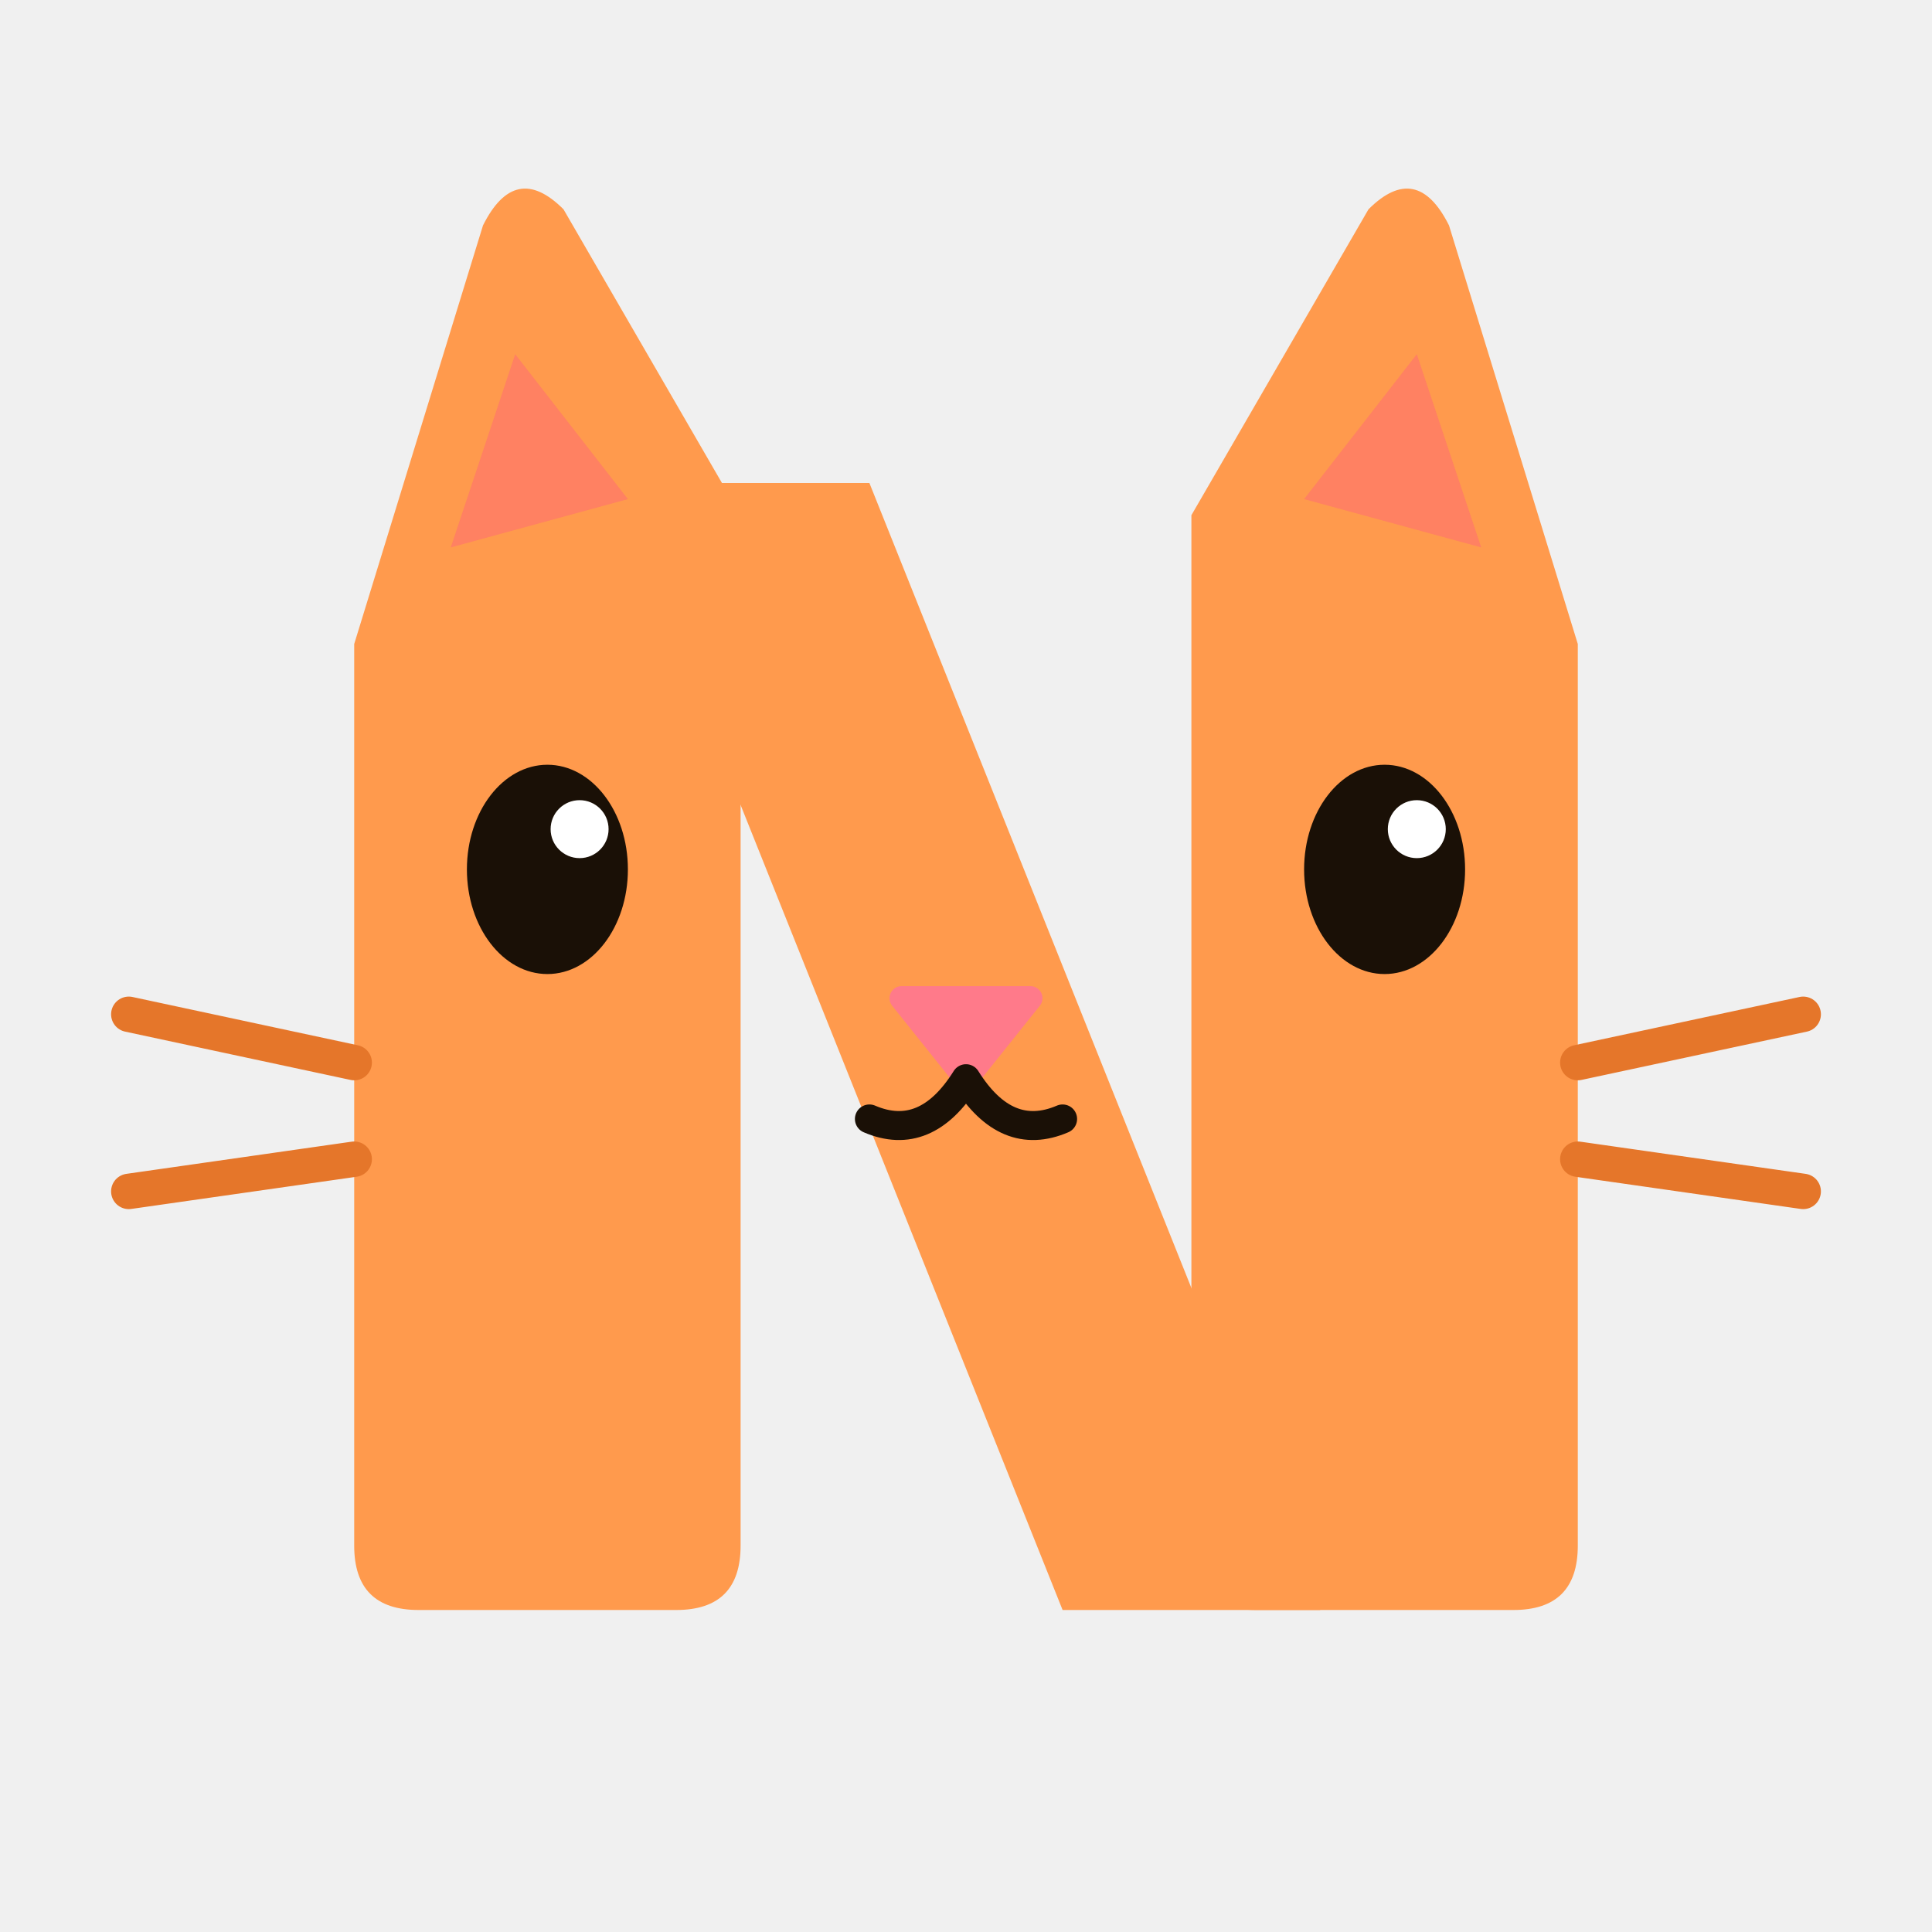
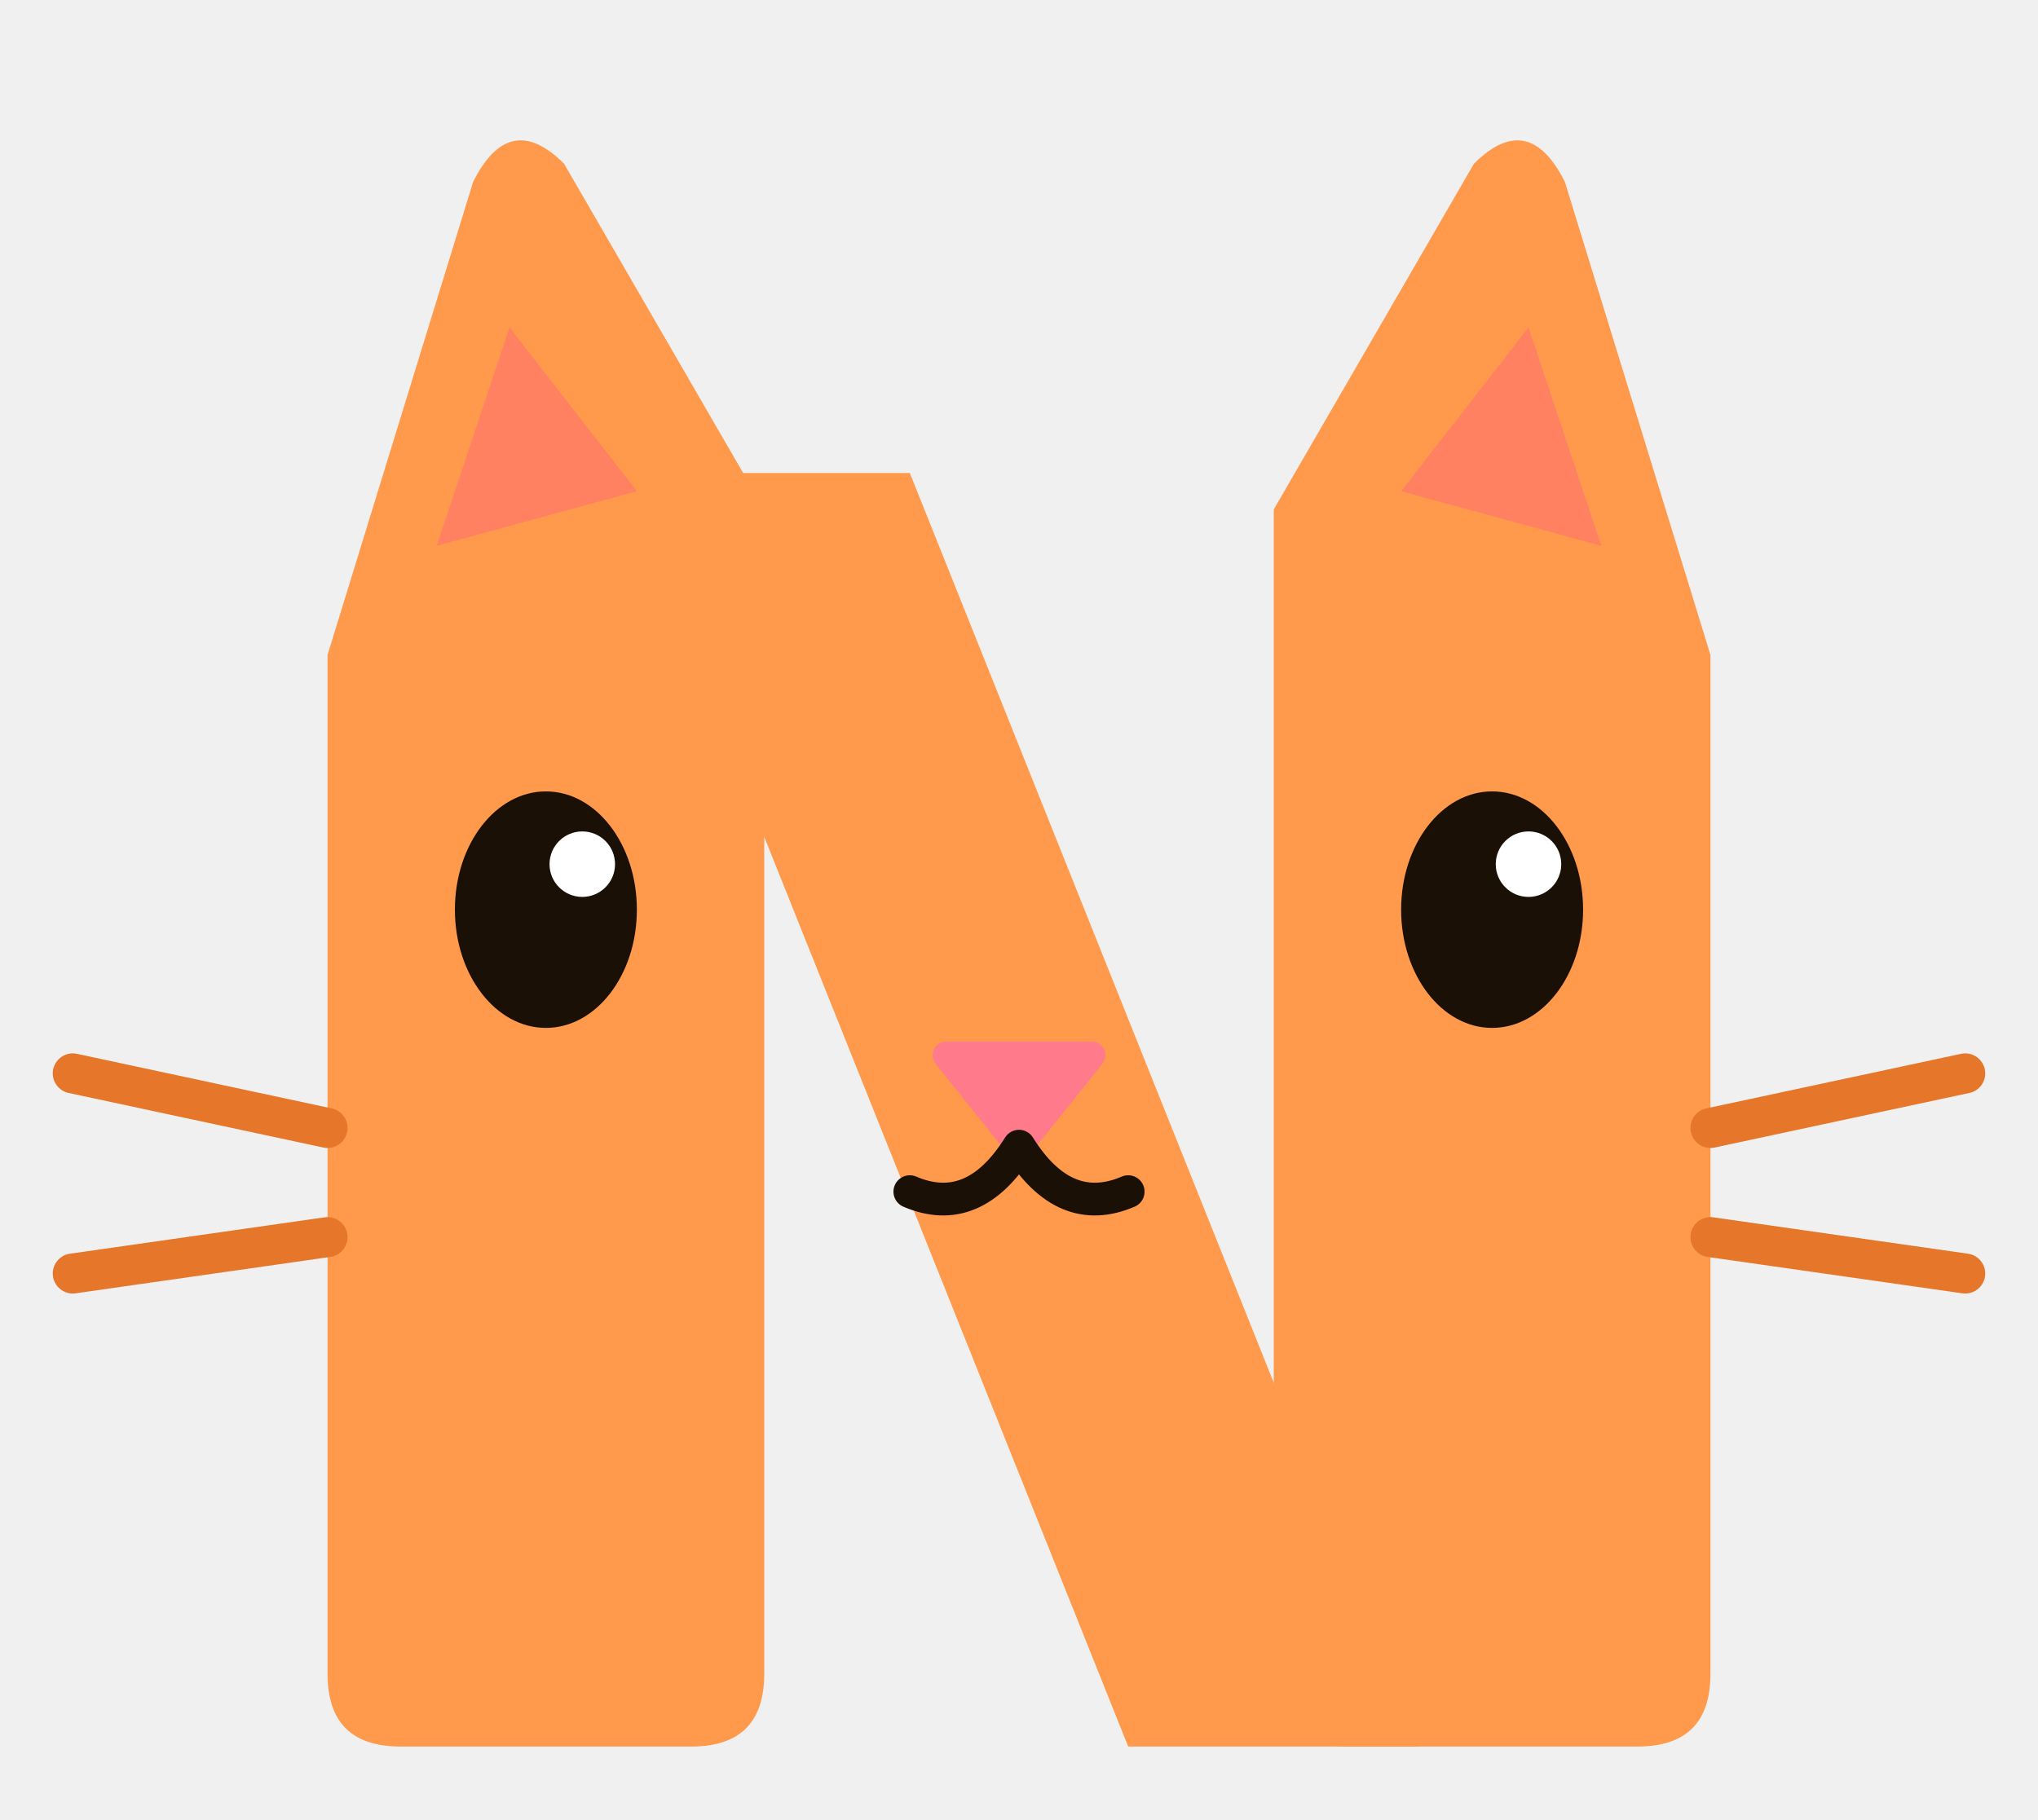
- <svg xmlns="http://www.w3.org/2000/svg" viewBox="0 0 120 120" role="img" aria-label="nekotrail">
-   <g fill="#ff9a4d">
+ <svg xmlns="http://www.w3.org/2000/svg" viewBox="4 4 112 100" role="img" aria-label="NekoTrail">
+   <g fill="#FF9A4D">
    <path d="M22 40 L30 14 Q32 10 35 13 L46 32 L46 96 Q46 100 42 100 L26 100 Q22 100 22 96 Z" />
    <path d="M98 40 L90 14 Q88 10 85 13 L74 32 L74 96 Q74 100 78 100 L94 100 Q98 100 98 96 Z" />
    <path d="M38 30 L54 30 L82 100 L66 100 Z" />
  </g>
-   <path d="M28 34 L32 22 L39 31 Z M92 34 L88 22 L81 31 Z" fill="#ff6f6f" opacity="0.6" />
-   <ellipse cx="34" cy="54" rx="5" ry="6.5" fill="#1a1006" />
-   <ellipse cx="86" cy="54" rx="5" ry="6.5" fill="#1a1006" />
+   <path d="M28 34 L32 22 L39 31 Z M92 34 L88 22 L81 31 Z" fill="#FF6F6F" opacity="0.6" />
+   <ellipse cx="34" cy="54" rx="5" ry="6.5" fill="#1A1006" />
  <circle cx="36" cy="51.5" r="1.8" fill="#fff" />
+   <ellipse cx="86" cy="54" rx="5" ry="6.5" fill="#1A1006" />
  <circle cx="88" cy="51.5" r="1.8" fill="#fff" />
-   <path d="M56 62 L64 62 L60 67 Z" fill="#ff7a8a" stroke="#ff7a8a" stroke-width="1.5" stroke-linejoin="round" />
-   <path d="M60 67 q-2.5 4 -6 2.5 M60 67 q2.5 4 6 2.5" stroke="#1a1006" stroke-width="1.8" stroke-linecap="round" fill="none" />
-   <g stroke="#e5762a" stroke-width="2.2" stroke-linecap="round">
+   <path d="M56 62 L64 62 L60 67 Z" fill="#FF7A8A" stroke="#FF7A8A" stroke-width="1.5" stroke-linejoin="round" />
+   <path d="M60 67 q-2.5 4 -6 2.5 M60 67 q2.5 4 6 2.5" stroke="#1A1006" stroke-width="1.8" stroke-linecap="round" fill="none" />
+   <g stroke="#E5762A" stroke-width="2.2" stroke-linecap="round">
    <path d="M22 66 L8 63" />
    <path d="M22 72 L8 74" />
    <path d="M98 66 L112 63" />
    <path d="M98 72 L112 74" />
  </g>
</svg>
